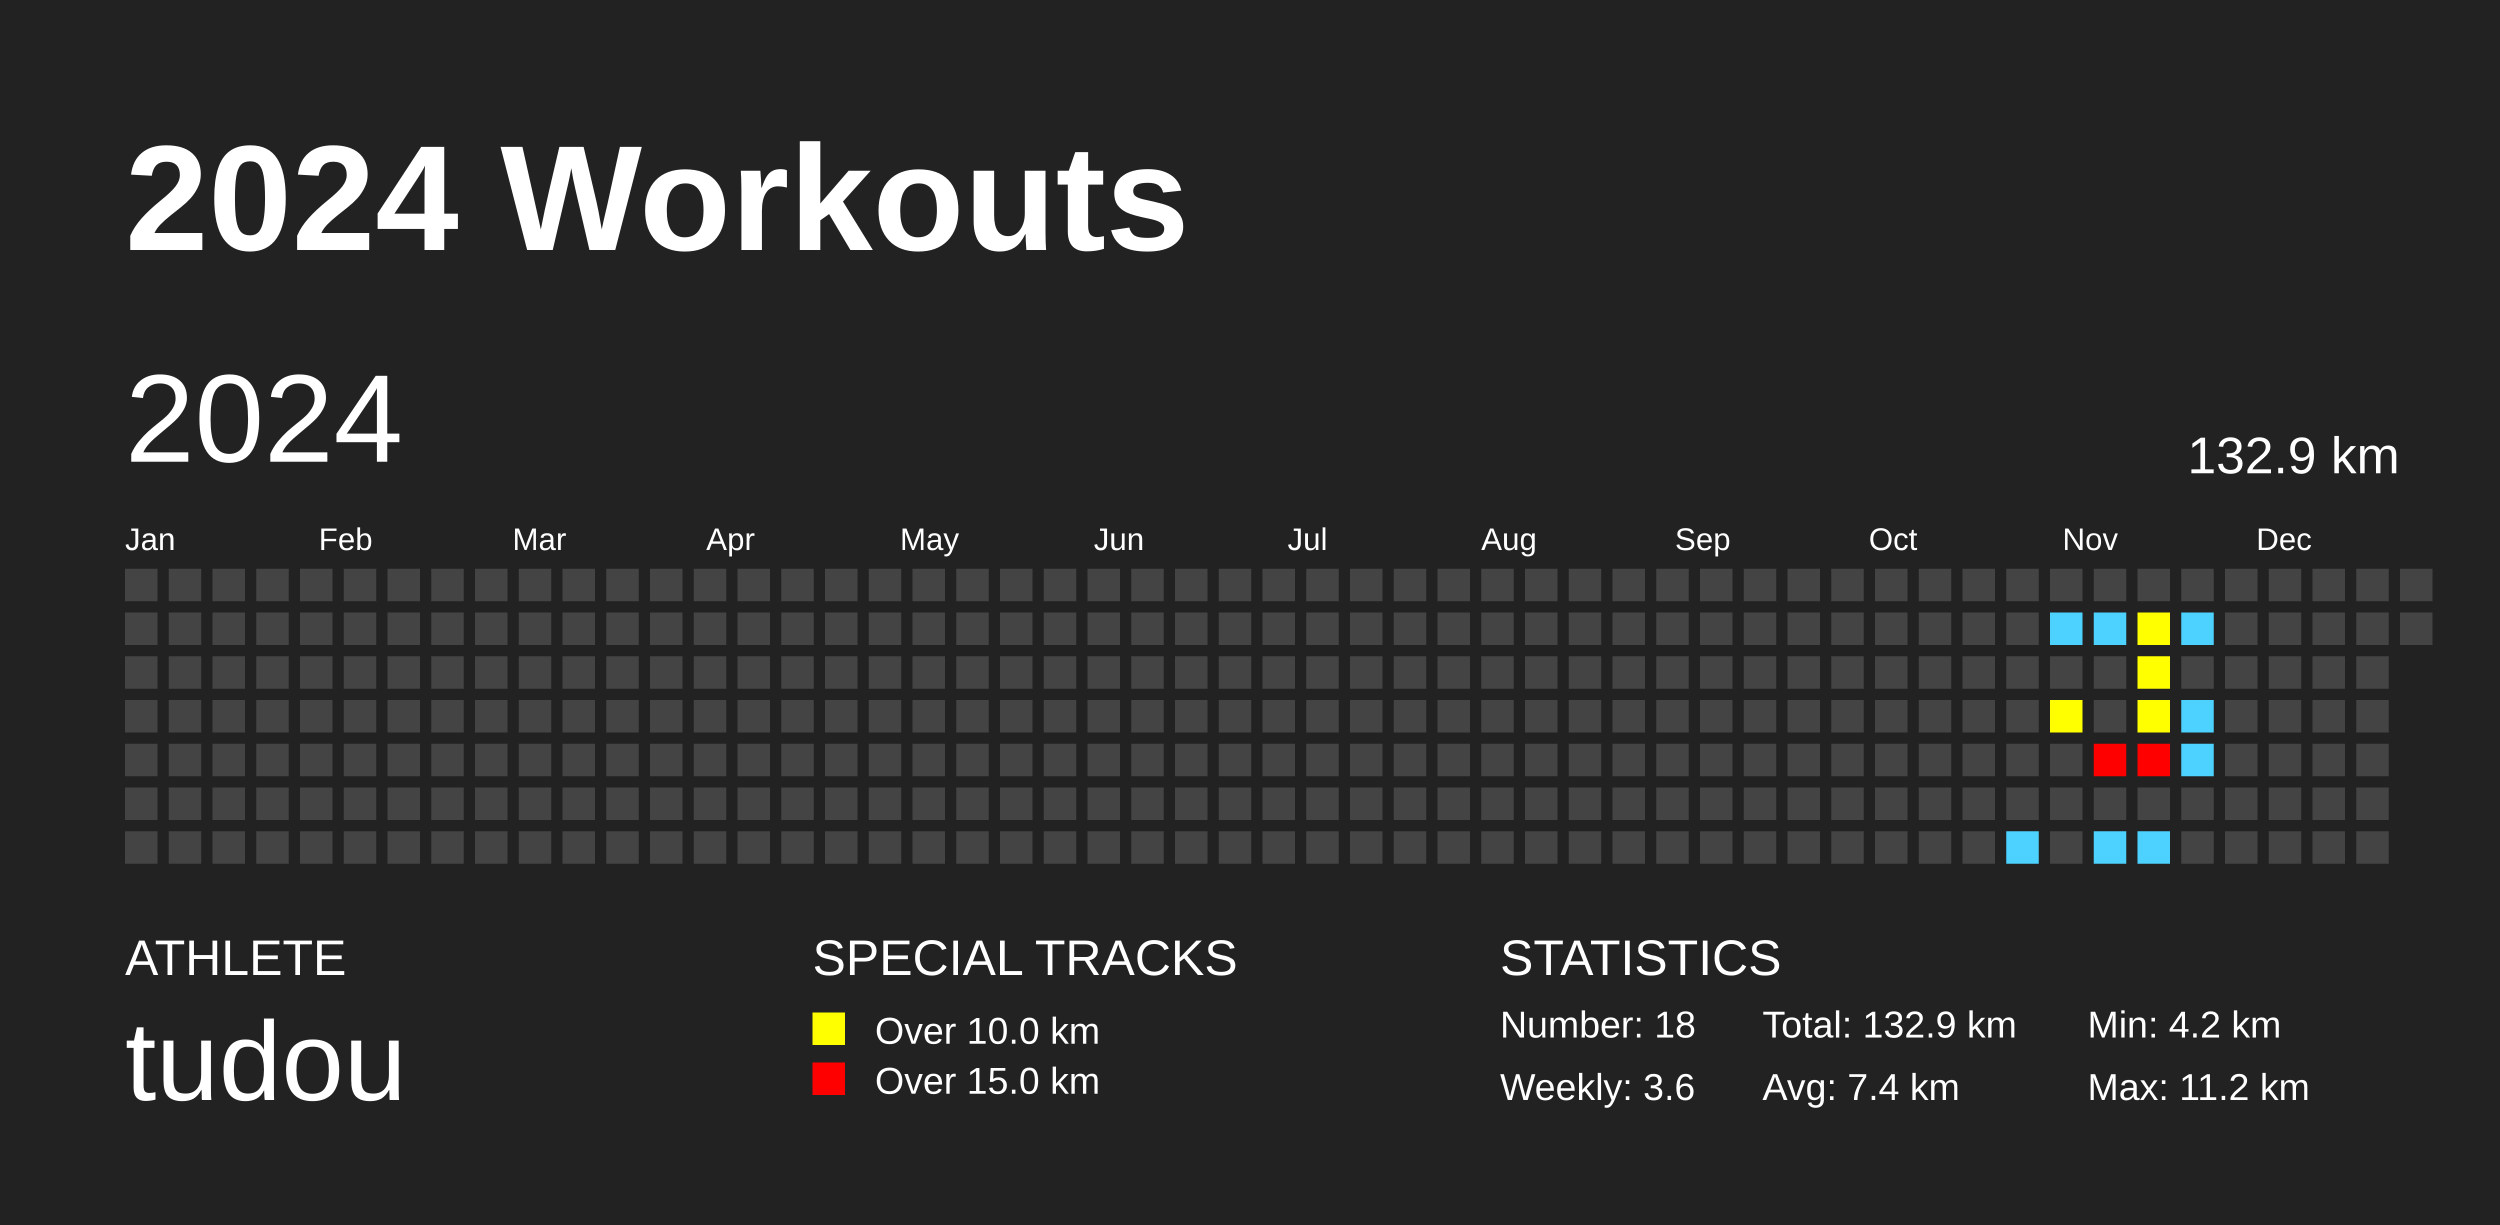
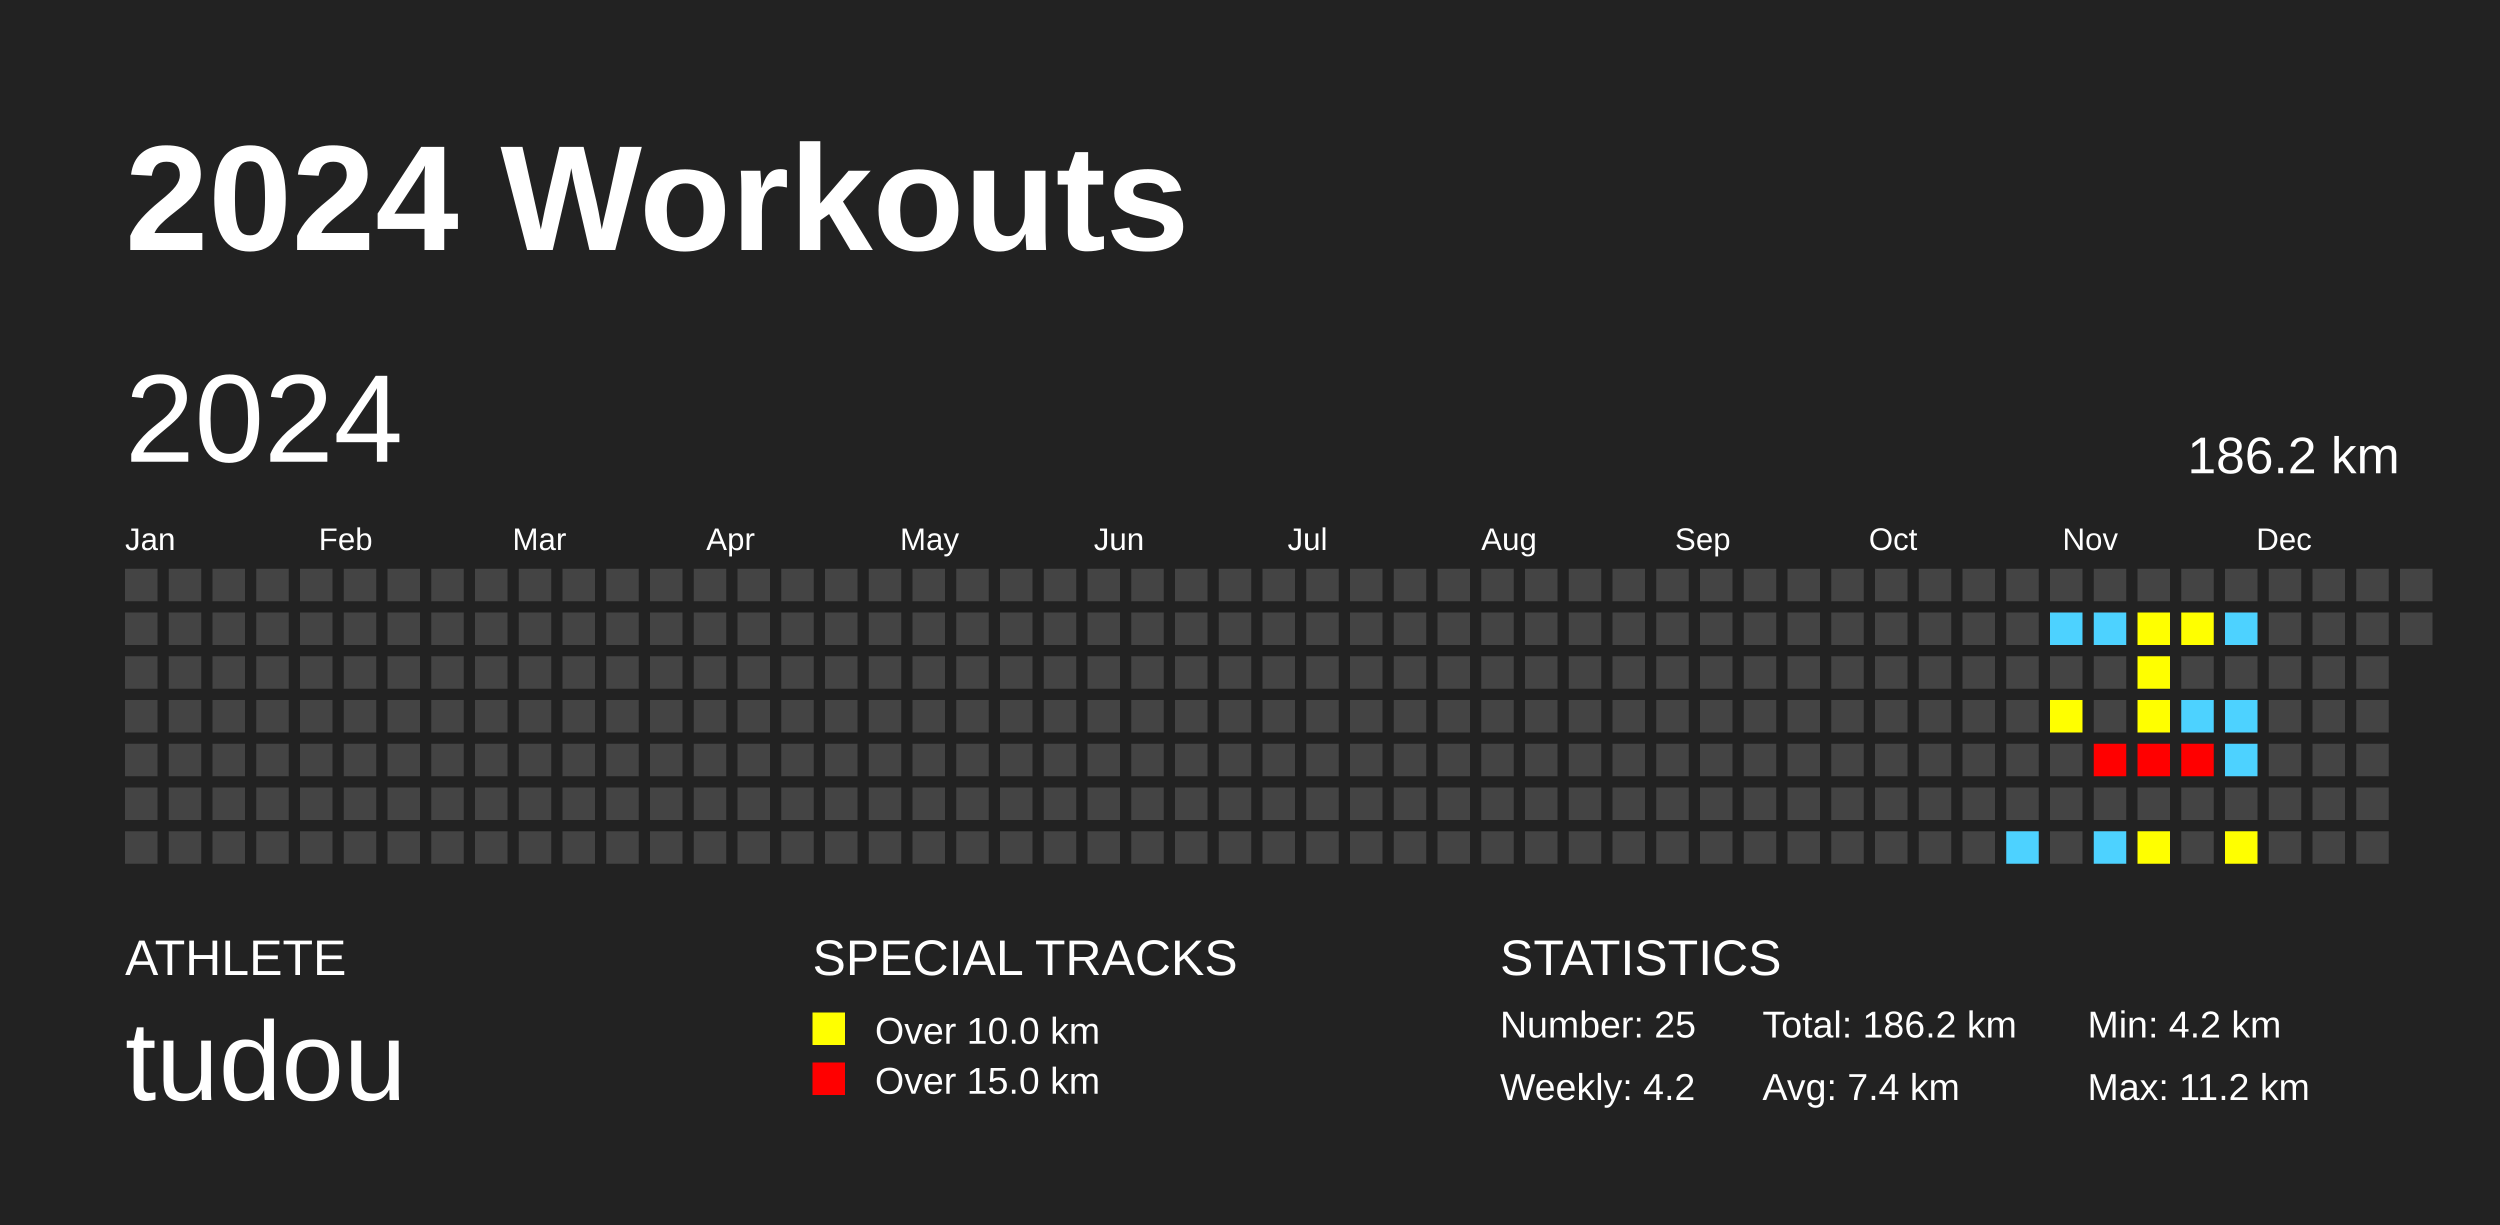
<svg xmlns="http://www.w3.org/2000/svg" baseProfile="full" height="98mm" version="1.1" viewBox="0,0,200,98" width="200mm">
  <defs />
  <rect fill="#222222" height="98" width="200" x="0" y="0" />
  <text fill="#FFFFFF" style="font-size:12px; font-family:Arial; font-weight:bold;" x="10" y="20">2024 Workouts</text>
  <text fill="#FFFFFF" style="font-size:4px; font-family:Arial" x="10" y="78">ATHLETE</text>
  <text fill="#FFFFFF" style="font-size:9px; font-family:Arial" x="10" y="88">tudou</text>
  <text fill="#FFFFFF" style="font-size:4px; font-family:Arial" x="65" y="78">SPECIAL TRACKS</text>
  <rect fill="yellow" height="2.6" width="2.6" x="65" y="81" />
  <text fill="#FFFFFF" style="font-size:3px; font-family:Arial" x="70" y="83.5">Over 10.0 km</text>
  <rect fill="red" height="2.6" width="2.6" x="65" y="85" />
  <text fill="#FFFFFF" style="font-size:3px; font-family:Arial" x="70" y="87.5">Over 15.0 km</text>
  <text fill="#FFFFFF" style="font-size:4px; font-family:Arial" x="120" y="78">STATISTICS</text>
-   <text fill="#FFFFFF" style="font-size:3px; font-family:Arial" x="120" y="83">Number: 18</text>
-   <text fill="#FFFFFF" style="font-size:3px; font-family:Arial" x="120" y="88">Weekly: 3.6</text>
-   <text fill="#FFFFFF" style="font-size:3px; font-family:Arial" x="141" y="83">Total: 132.9 km</text>
+   <text fill="#FFFFFF" style="font-size:3px; font-family:Arial" x="120" y="83">Number: 25</text>
+   <text fill="#FFFFFF" style="font-size:3px; font-family:Arial" x="120" y="88">Weekly: 4.2</text>
+   <text fill="#FFFFFF" style="font-size:3px; font-family:Arial" x="141" y="83">Total: 186.2 km</text>
  <text fill="#FFFFFF" style="font-size:3px; font-family:Arial" x="141" y="88">Avg: 7.4 km</text>
  <text fill="#FFFFFF" style="font-size:3px; font-family:Arial" x="167" y="83">Min: 4.2 km</text>
  <text fill="#FFFFFF" style="font-size:3px; font-family:Arial" x="167" y="88">Max: 11.2 km</text>
  <text dominant-baseline="hanging" fill="#FFFFFF" style="font-size:10.0px; font-family:Arial;" x="10" y="30">2024</text>
-   <text dominant-baseline="hanging" fill="#FFFFFF" style="font-size:4.125px; font-family:Arial;" x="175" y="35">132.9 km</text>
+   <text dominant-baseline="hanging" fill="#FFFFFF" style="font-size:4.125px; font-family:Arial;" x="175" y="35">186.2 km</text>
  <text fill="#FFFFFF" style="font-size:2.5px; font-family:Arial" x="10.0" y="44">Jan</text>
  <text fill="#FFFFFF" style="font-size:2.5px; font-family:Arial" x="25.5" y="44">Feb</text>
  <text fill="#FFFFFF" style="font-size:2.5px; font-family:Arial" x="41.0" y="44">Mar</text>
  <text fill="#FFFFFF" style="font-size:2.5px; font-family:Arial" x="56.5" y="44">Apr</text>
  <text fill="#FFFFFF" style="font-size:2.5px; font-family:Arial" x="72.0" y="44">May</text>
  <text fill="#FFFFFF" style="font-size:2.5px; font-family:Arial" x="87.5" y="44">Jun</text>
  <text fill="#FFFFFF" style="font-size:2.5px; font-family:Arial" x="103.0" y="44">Jul</text>
  <text fill="#FFFFFF" style="font-size:2.5px; font-family:Arial" x="118.5" y="44">Aug</text>
  <text fill="#FFFFFF" style="font-size:2.5px; font-family:Arial" x="134.0" y="44">Sep</text>
  <text fill="#FFFFFF" style="font-size:2.5px; font-family:Arial" x="149.5" y="44">Oct</text>
  <text fill="#FFFFFF" style="font-size:2.5px; font-family:Arial" x="165.0" y="44">Nov</text>
  <text fill="#FFFFFF" style="font-size:2.5px; font-family:Arial" x="180.5" y="44">Dec</text>
  <rect fill="#444444" height="2.6" width="2.6" x="10.0" y="45.5" />
  <rect fill="#444444" height="2.6" width="2.6" x="10.0" y="49.0" />
  <rect fill="#444444" height="2.6" width="2.6" x="10.0" y="52.5" />
  <rect fill="#444444" height="2.6" width="2.6" x="10.0" y="56.0" />
  <rect fill="#444444" height="2.6" width="2.6" x="10.0" y="59.5" />
  <rect fill="#444444" height="2.6" width="2.6" x="10.0" y="63.0" />
  <rect fill="#444444" height="2.6" width="2.6" x="10.0" y="66.5" />
  <rect fill="#444444" height="2.6" width="2.6" x="13.5" y="45.5" />
  <rect fill="#444444" height="2.6" width="2.6" x="13.5" y="49.0" />
  <rect fill="#444444" height="2.6" width="2.6" x="13.5" y="52.5" />
  <rect fill="#444444" height="2.6" width="2.6" x="13.5" y="56.0" />
  <rect fill="#444444" height="2.6" width="2.6" x="13.5" y="59.5" />
  <rect fill="#444444" height="2.6" width="2.6" x="13.5" y="63.0" />
  <rect fill="#444444" height="2.6" width="2.6" x="13.5" y="66.5" />
  <rect fill="#444444" height="2.6" width="2.6" x="17.0" y="45.5" />
  <rect fill="#444444" height="2.6" width="2.6" x="17.0" y="49.0" />
  <rect fill="#444444" height="2.6" width="2.6" x="17.0" y="52.5" />
  <rect fill="#444444" height="2.6" width="2.6" x="17.0" y="56.0" />
  <rect fill="#444444" height="2.6" width="2.6" x="17.0" y="59.5" />
  <rect fill="#444444" height="2.6" width="2.6" x="17.0" y="63.0" />
  <rect fill="#444444" height="2.6" width="2.6" x="17.0" y="66.5" />
  <rect fill="#444444" height="2.6" width="2.6" x="20.5" y="45.5" />
  <rect fill="#444444" height="2.6" width="2.6" x="20.5" y="49.0" />
  <rect fill="#444444" height="2.6" width="2.6" x="20.5" y="52.5" />
  <rect fill="#444444" height="2.6" width="2.6" x="20.5" y="56.0" />
  <rect fill="#444444" height="2.6" width="2.6" x="20.5" y="59.5" />
  <rect fill="#444444" height="2.6" width="2.6" x="20.5" y="63.0" />
  <rect fill="#444444" height="2.6" width="2.6" x="20.5" y="66.5" />
  <rect fill="#444444" height="2.6" width="2.6" x="24.0" y="45.5" />
  <rect fill="#444444" height="2.6" width="2.6" x="24.0" y="49.0" />
  <rect fill="#444444" height="2.6" width="2.6" x="24.0" y="52.5" />
  <rect fill="#444444" height="2.6" width="2.6" x="24.0" y="56.0" />
  <rect fill="#444444" height="2.6" width="2.6" x="24.0" y="59.5" />
  <rect fill="#444444" height="2.6" width="2.6" x="24.0" y="63.0" />
  <rect fill="#444444" height="2.6" width="2.6" x="24.0" y="66.5" />
  <rect fill="#444444" height="2.6" width="2.6" x="27.5" y="45.5" />
  <rect fill="#444444" height="2.6" width="2.6" x="27.5" y="49.0" />
  <rect fill="#444444" height="2.6" width="2.6" x="27.5" y="52.5" />
  <rect fill="#444444" height="2.6" width="2.6" x="27.5" y="56.0" />
  <rect fill="#444444" height="2.6" width="2.6" x="27.5" y="59.5" />
  <rect fill="#444444" height="2.6" width="2.6" x="27.5" y="63.0" />
  <rect fill="#444444" height="2.6" width="2.6" x="27.5" y="66.5" />
  <rect fill="#444444" height="2.6" width="2.6" x="31.0" y="45.5" />
  <rect fill="#444444" height="2.6" width="2.6" x="31.0" y="49.0" />
  <rect fill="#444444" height="2.6" width="2.6" x="31.0" y="52.5" />
  <rect fill="#444444" height="2.6" width="2.6" x="31.0" y="56.0" />
  <rect fill="#444444" height="2.6" width="2.6" x="31.0" y="59.5" />
  <rect fill="#444444" height="2.6" width="2.6" x="31.0" y="63.0" />
  <rect fill="#444444" height="2.6" width="2.6" x="31.0" y="66.5" />
  <rect fill="#444444" height="2.6" width="2.6" x="34.5" y="45.5" />
  <rect fill="#444444" height="2.6" width="2.6" x="34.5" y="49.0" />
  <rect fill="#444444" height="2.6" width="2.6" x="34.5" y="52.5" />
  <rect fill="#444444" height="2.6" width="2.6" x="34.5" y="56.0" />
  <rect fill="#444444" height="2.6" width="2.6" x="34.5" y="59.5" />
  <rect fill="#444444" height="2.6" width="2.6" x="34.5" y="63.0" />
  <rect fill="#444444" height="2.6" width="2.6" x="34.5" y="66.5" />
  <rect fill="#444444" height="2.6" width="2.6" x="38.0" y="45.5" />
  <rect fill="#444444" height="2.6" width="2.6" x="38.0" y="49.0" />
  <rect fill="#444444" height="2.6" width="2.6" x="38.0" y="52.5" />
  <rect fill="#444444" height="2.6" width="2.6" x="38.0" y="56.0" />
  <rect fill="#444444" height="2.6" width="2.6" x="38.0" y="59.5" />
  <rect fill="#444444" height="2.6" width="2.6" x="38.0" y="63.0" />
  <rect fill="#444444" height="2.6" width="2.6" x="38.0" y="66.5" />
  <rect fill="#444444" height="2.6" width="2.6" x="41.5" y="45.5" />
  <rect fill="#444444" height="2.6" width="2.6" x="41.5" y="49.0" />
  <rect fill="#444444" height="2.6" width="2.6" x="41.5" y="52.5" />
  <rect fill="#444444" height="2.6" width="2.6" x="41.5" y="56.0" />
  <rect fill="#444444" height="2.6" width="2.6" x="41.5" y="59.5" />
  <rect fill="#444444" height="2.6" width="2.6" x="41.5" y="63.0" />
  <rect fill="#444444" height="2.6" width="2.6" x="41.5" y="66.5" />
  <rect fill="#444444" height="2.6" width="2.6" x="45.0" y="45.5" />
  <rect fill="#444444" height="2.6" width="2.6" x="45.0" y="49.0" />
  <rect fill="#444444" height="2.6" width="2.6" x="45.0" y="52.5" />
  <rect fill="#444444" height="2.6" width="2.6" x="45.0" y="56.0" />
  <rect fill="#444444" height="2.6" width="2.6" x="45.0" y="59.5" />
  <rect fill="#444444" height="2.6" width="2.6" x="45.0" y="63.0" />
  <rect fill="#444444" height="2.6" width="2.6" x="45.0" y="66.5" />
  <rect fill="#444444" height="2.6" width="2.6" x="48.5" y="45.5" />
  <rect fill="#444444" height="2.6" width="2.6" x="48.5" y="49.0" />
  <rect fill="#444444" height="2.6" width="2.6" x="48.5" y="52.5" />
  <rect fill="#444444" height="2.6" width="2.6" x="48.5" y="56.0" />
  <rect fill="#444444" height="2.6" width="2.6" x="48.5" y="59.5" />
  <rect fill="#444444" height="2.6" width="2.6" x="48.5" y="63.0" />
  <rect fill="#444444" height="2.6" width="2.6" x="48.5" y="66.5" />
  <rect fill="#444444" height="2.6" width="2.6" x="52.0" y="45.5" />
  <rect fill="#444444" height="2.6" width="2.6" x="52.0" y="49.0" />
  <rect fill="#444444" height="2.6" width="2.6" x="52.0" y="52.5" />
  <rect fill="#444444" height="2.6" width="2.6" x="52.0" y="56.0" />
  <rect fill="#444444" height="2.6" width="2.6" x="52.0" y="59.5" />
  <rect fill="#444444" height="2.6" width="2.6" x="52.0" y="63.0" />
  <rect fill="#444444" height="2.6" width="2.6" x="52.0" y="66.5" />
  <rect fill="#444444" height="2.6" width="2.6" x="55.5" y="45.5" />
  <rect fill="#444444" height="2.6" width="2.6" x="55.5" y="49.0" />
  <rect fill="#444444" height="2.6" width="2.6" x="55.5" y="52.5" />
  <rect fill="#444444" height="2.6" width="2.6" x="55.5" y="56.0" />
  <rect fill="#444444" height="2.6" width="2.6" x="55.5" y="59.5" />
  <rect fill="#444444" height="2.6" width="2.6" x="55.5" y="63.0" />
  <rect fill="#444444" height="2.6" width="2.6" x="55.5" y="66.5" />
  <rect fill="#444444" height="2.6" width="2.6" x="59.0" y="45.5" />
  <rect fill="#444444" height="2.6" width="2.6" x="59.0" y="49.0" />
  <rect fill="#444444" height="2.6" width="2.6" x="59.0" y="52.5" />
  <rect fill="#444444" height="2.6" width="2.6" x="59.0" y="56.0" />
  <rect fill="#444444" height="2.6" width="2.6" x="59.0" y="59.5" />
  <rect fill="#444444" height="2.6" width="2.6" x="59.0" y="63.0" />
  <rect fill="#444444" height="2.6" width="2.6" x="59.0" y="66.5" />
  <rect fill="#444444" height="2.6" width="2.6" x="62.5" y="45.5" />
  <rect fill="#444444" height="2.6" width="2.6" x="62.5" y="49.0" />
  <rect fill="#444444" height="2.6" width="2.6" x="62.5" y="52.5" />
  <rect fill="#444444" height="2.6" width="2.6" x="62.5" y="56.0" />
  <rect fill="#444444" height="2.6" width="2.6" x="62.5" y="59.5" />
  <rect fill="#444444" height="2.6" width="2.6" x="62.5" y="63.0" />
  <rect fill="#444444" height="2.6" width="2.6" x="62.5" y="66.5" />
  <rect fill="#444444" height="2.6" width="2.6" x="66.0" y="45.5" />
  <rect fill="#444444" height="2.6" width="2.6" x="66.0" y="49.0" />
  <rect fill="#444444" height="2.6" width="2.6" x="66.0" y="52.5" />
  <rect fill="#444444" height="2.6" width="2.6" x="66.0" y="56.0" />
  <rect fill="#444444" height="2.6" width="2.6" x="66.0" y="59.5" />
  <rect fill="#444444" height="2.6" width="2.6" x="66.0" y="63.0" />
  <rect fill="#444444" height="2.6" width="2.6" x="66.0" y="66.5" />
  <rect fill="#444444" height="2.6" width="2.6" x="69.5" y="45.5" />
  <rect fill="#444444" height="2.6" width="2.6" x="69.5" y="49.0" />
  <rect fill="#444444" height="2.6" width="2.6" x="69.5" y="52.5" />
  <rect fill="#444444" height="2.6" width="2.6" x="69.5" y="56.0" />
  <rect fill="#444444" height="2.6" width="2.6" x="69.5" y="59.5" />
  <rect fill="#444444" height="2.6" width="2.6" x="69.5" y="63.0" />
  <rect fill="#444444" height="2.6" width="2.6" x="69.5" y="66.5" />
  <rect fill="#444444" height="2.6" width="2.6" x="73.0" y="45.5" />
  <rect fill="#444444" height="2.6" width="2.6" x="73.0" y="49.0" />
  <rect fill="#444444" height="2.6" width="2.6" x="73.0" y="52.5" />
  <rect fill="#444444" height="2.6" width="2.6" x="73.0" y="56.0" />
  <rect fill="#444444" height="2.6" width="2.6" x="73.0" y="59.5" />
  <rect fill="#444444" height="2.6" width="2.6" x="73.0" y="63.0" />
  <rect fill="#444444" height="2.6" width="2.6" x="73.0" y="66.5" />
  <rect fill="#444444" height="2.6" width="2.6" x="76.5" y="45.5" />
  <rect fill="#444444" height="2.6" width="2.6" x="76.5" y="49.0" />
  <rect fill="#444444" height="2.6" width="2.6" x="76.5" y="52.5" />
  <rect fill="#444444" height="2.6" width="2.6" x="76.5" y="56.0" />
  <rect fill="#444444" height="2.6" width="2.6" x="76.5" y="59.5" />
  <rect fill="#444444" height="2.6" width="2.6" x="76.5" y="63.0" />
  <rect fill="#444444" height="2.6" width="2.6" x="76.5" y="66.5" />
  <rect fill="#444444" height="2.6" width="2.6" x="80.0" y="45.5" />
  <rect fill="#444444" height="2.6" width="2.6" x="80.0" y="49.0" />
  <rect fill="#444444" height="2.6" width="2.6" x="80.0" y="52.5" />
  <rect fill="#444444" height="2.6" width="2.6" x="80.0" y="56.0" />
  <rect fill="#444444" height="2.6" width="2.6" x="80.0" y="59.5" />
  <rect fill="#444444" height="2.6" width="2.6" x="80.0" y="63.0" />
  <rect fill="#444444" height="2.6" width="2.6" x="80.0" y="66.5" />
  <rect fill="#444444" height="2.6" width="2.6" x="83.5" y="45.5" />
  <rect fill="#444444" height="2.6" width="2.6" x="83.5" y="49.0" />
  <rect fill="#444444" height="2.6" width="2.6" x="83.5" y="52.5" />
  <rect fill="#444444" height="2.6" width="2.6" x="83.5" y="56.0" />
  <rect fill="#444444" height="2.6" width="2.6" x="83.5" y="59.5" />
  <rect fill="#444444" height="2.6" width="2.6" x="83.5" y="63.0" />
  <rect fill="#444444" height="2.6" width="2.6" x="83.5" y="66.5" />
  <rect fill="#444444" height="2.6" width="2.6" x="87.0" y="45.5" />
  <rect fill="#444444" height="2.6" width="2.6" x="87.0" y="49.0" />
  <rect fill="#444444" height="2.6" width="2.6" x="87.0" y="52.5" />
  <rect fill="#444444" height="2.6" width="2.6" x="87.0" y="56.0" />
  <rect fill="#444444" height="2.6" width="2.6" x="87.0" y="59.5" />
  <rect fill="#444444" height="2.6" width="2.6" x="87.0" y="63.0" />
  <rect fill="#444444" height="2.6" width="2.6" x="87.0" y="66.5" />
  <rect fill="#444444" height="2.6" width="2.6" x="90.5" y="45.5" />
  <rect fill="#444444" height="2.6" width="2.6" x="90.5" y="49.0" />
  <rect fill="#444444" height="2.6" width="2.6" x="90.5" y="52.5" />
  <rect fill="#444444" height="2.6" width="2.6" x="90.5" y="56.0" />
  <rect fill="#444444" height="2.6" width="2.6" x="90.5" y="59.5" />
  <rect fill="#444444" height="2.6" width="2.6" x="90.5" y="63.0" />
  <rect fill="#444444" height="2.6" width="2.6" x="90.5" y="66.5" />
  <rect fill="#444444" height="2.6" width="2.6" x="94.0" y="45.5" />
  <rect fill="#444444" height="2.6" width="2.6" x="94.0" y="49.0" />
  <rect fill="#444444" height="2.6" width="2.6" x="94.0" y="52.5" />
  <rect fill="#444444" height="2.6" width="2.6" x="94.0" y="56.0" />
  <rect fill="#444444" height="2.6" width="2.6" x="94.0" y="59.5" />
  <rect fill="#444444" height="2.6" width="2.6" x="94.0" y="63.0" />
  <rect fill="#444444" height="2.6" width="2.6" x="94.0" y="66.5" />
  <rect fill="#444444" height="2.6" width="2.6" x="97.5" y="45.5" />
  <rect fill="#444444" height="2.6" width="2.6" x="97.5" y="49.0" />
  <rect fill="#444444" height="2.6" width="2.6" x="97.5" y="52.5" />
  <rect fill="#444444" height="2.6" width="2.6" x="97.5" y="56.0" />
  <rect fill="#444444" height="2.6" width="2.6" x="97.5" y="59.5" />
  <rect fill="#444444" height="2.6" width="2.6" x="97.5" y="63.0" />
  <rect fill="#444444" height="2.6" width="2.6" x="97.5" y="66.5" />
  <rect fill="#444444" height="2.6" width="2.6" x="101.0" y="45.5" />
  <rect fill="#444444" height="2.6" width="2.6" x="101.0" y="49.0" />
  <rect fill="#444444" height="2.6" width="2.6" x="101.0" y="52.5" />
  <rect fill="#444444" height="2.6" width="2.6" x="101.0" y="56.0" />
  <rect fill="#444444" height="2.6" width="2.6" x="101.0" y="59.5" />
  <rect fill="#444444" height="2.6" width="2.6" x="101.0" y="63.0" />
  <rect fill="#444444" height="2.6" width="2.6" x="101.0" y="66.5" />
  <rect fill="#444444" height="2.6" width="2.6" x="104.5" y="45.5" />
  <rect fill="#444444" height="2.6" width="2.6" x="104.5" y="49.0" />
  <rect fill="#444444" height="2.6" width="2.6" x="104.5" y="52.5" />
  <rect fill="#444444" height="2.6" width="2.6" x="104.5" y="56.0" />
  <rect fill="#444444" height="2.6" width="2.6" x="104.5" y="59.5" />
  <rect fill="#444444" height="2.6" width="2.6" x="104.5" y="63.0" />
  <rect fill="#444444" height="2.6" width="2.6" x="104.5" y="66.5" />
  <rect fill="#444444" height="2.6" width="2.6" x="108.0" y="45.5" />
  <rect fill="#444444" height="2.6" width="2.6" x="108.0" y="49.0" />
  <rect fill="#444444" height="2.6" width="2.6" x="108.0" y="52.5" />
  <rect fill="#444444" height="2.6" width="2.6" x="108.0" y="56.0" />
  <rect fill="#444444" height="2.6" width="2.6" x="108.0" y="59.5" />
  <rect fill="#444444" height="2.6" width="2.6" x="108.0" y="63.0" />
  <rect fill="#444444" height="2.6" width="2.6" x="108.0" y="66.5" />
  <rect fill="#444444" height="2.6" width="2.6" x="111.5" y="45.5" />
  <rect fill="#444444" height="2.6" width="2.6" x="111.5" y="49.0" />
  <rect fill="#444444" height="2.6" width="2.6" x="111.5" y="52.5" />
  <rect fill="#444444" height="2.6" width="2.6" x="111.5" y="56.0" />
  <rect fill="#444444" height="2.6" width="2.6" x="111.5" y="59.5" />
  <rect fill="#444444" height="2.6" width="2.6" x="111.5" y="63.0" />
  <rect fill="#444444" height="2.6" width="2.6" x="111.5" y="66.5" />
  <rect fill="#444444" height="2.6" width="2.6" x="115.0" y="45.5" />
  <rect fill="#444444" height="2.6" width="2.6" x="115.0" y="49.0" />
  <rect fill="#444444" height="2.6" width="2.6" x="115.0" y="52.5" />
  <rect fill="#444444" height="2.6" width="2.6" x="115.0" y="56.0" />
  <rect fill="#444444" height="2.6" width="2.6" x="115.0" y="59.5" />
  <rect fill="#444444" height="2.6" width="2.6" x="115.0" y="63.0" />
  <rect fill="#444444" height="2.6" width="2.6" x="115.0" y="66.5" />
  <rect fill="#444444" height="2.6" width="2.6" x="118.5" y="45.5" />
  <rect fill="#444444" height="2.6" width="2.6" x="118.5" y="49.0" />
  <rect fill="#444444" height="2.6" width="2.6" x="118.5" y="52.5" />
  <rect fill="#444444" height="2.6" width="2.6" x="118.5" y="56.0" />
  <rect fill="#444444" height="2.6" width="2.6" x="118.5" y="59.5" />
  <rect fill="#444444" height="2.6" width="2.6" x="118.5" y="63.0" />
  <rect fill="#444444" height="2.6" width="2.6" x="118.5" y="66.5" />
  <rect fill="#444444" height="2.6" width="2.6" x="122.0" y="45.5" />
  <rect fill="#444444" height="2.6" width="2.6" x="122.0" y="49.0" />
  <rect fill="#444444" height="2.6" width="2.6" x="122.0" y="52.5" />
  <rect fill="#444444" height="2.6" width="2.6" x="122.0" y="56.0" />
  <rect fill="#444444" height="2.6" width="2.6" x="122.0" y="59.5" />
  <rect fill="#444444" height="2.6" width="2.6" x="122.0" y="63.0" />
  <rect fill="#444444" height="2.6" width="2.6" x="122.0" y="66.5" />
  <rect fill="#444444" height="2.6" width="2.6" x="125.5" y="45.5" />
  <rect fill="#444444" height="2.6" width="2.6" x="125.5" y="49.0" />
  <rect fill="#444444" height="2.6" width="2.6" x="125.5" y="52.5" />
  <rect fill="#444444" height="2.6" width="2.6" x="125.5" y="56.0" />
  <rect fill="#444444" height="2.6" width="2.6" x="125.5" y="59.5" />
  <rect fill="#444444" height="2.6" width="2.6" x="125.5" y="63.0" />
  <rect fill="#444444" height="2.6" width="2.6" x="125.5" y="66.5" />
  <rect fill="#444444" height="2.6" width="2.6" x="129.0" y="45.5" />
  <rect fill="#444444" height="2.6" width="2.6" x="129.0" y="49.0" />
  <rect fill="#444444" height="2.6" width="2.6" x="129.0" y="52.5" />
  <rect fill="#444444" height="2.6" width="2.6" x="129.0" y="56.0" />
  <rect fill="#444444" height="2.6" width="2.6" x="129.0" y="59.5" />
  <rect fill="#444444" height="2.6" width="2.6" x="129.0" y="63.0" />
  <rect fill="#444444" height="2.6" width="2.6" x="129.0" y="66.5" />
  <rect fill="#444444" height="2.6" width="2.6" x="132.5" y="45.5" />
  <rect fill="#444444" height="2.6" width="2.6" x="132.5" y="49.0" />
  <rect fill="#444444" height="2.6" width="2.6" x="132.5" y="52.5" />
  <rect fill="#444444" height="2.6" width="2.6" x="132.5" y="56.0" />
  <rect fill="#444444" height="2.6" width="2.6" x="132.5" y="59.5" />
  <rect fill="#444444" height="2.6" width="2.6" x="132.5" y="63.0" />
  <rect fill="#444444" height="2.6" width="2.6" x="132.5" y="66.5" />
  <rect fill="#444444" height="2.6" width="2.6" x="136.0" y="45.5" />
  <rect fill="#444444" height="2.6" width="2.6" x="136.0" y="49.0" />
  <rect fill="#444444" height="2.6" width="2.6" x="136.0" y="52.5" />
  <rect fill="#444444" height="2.6" width="2.6" x="136.0" y="56.0" />
  <rect fill="#444444" height="2.6" width="2.6" x="136.0" y="59.5" />
  <rect fill="#444444" height="2.6" width="2.6" x="136.0" y="63.0" />
  <rect fill="#444444" height="2.6" width="2.6" x="136.0" y="66.5" />
  <rect fill="#444444" height="2.6" width="2.6" x="139.5" y="45.5" />
  <rect fill="#444444" height="2.6" width="2.6" x="139.5" y="49.0" />
  <rect fill="#444444" height="2.6" width="2.6" x="139.5" y="52.5" />
  <rect fill="#444444" height="2.6" width="2.6" x="139.5" y="56.0" />
  <rect fill="#444444" height="2.6" width="2.6" x="139.5" y="59.5" />
  <rect fill="#444444" height="2.6" width="2.6" x="139.5" y="63.0" />
  <rect fill="#444444" height="2.6" width="2.6" x="139.5" y="66.5" />
  <rect fill="#444444" height="2.6" width="2.6" x="143.0" y="45.5" />
  <rect fill="#444444" height="2.6" width="2.6" x="143.0" y="49.0" />
  <rect fill="#444444" height="2.6" width="2.6" x="143.0" y="52.5" />
  <rect fill="#444444" height="2.6" width="2.6" x="143.0" y="56.0" />
  <rect fill="#444444" height="2.6" width="2.6" x="143.0" y="59.5" />
  <rect fill="#444444" height="2.6" width="2.6" x="143.0" y="63.0" />
  <rect fill="#444444" height="2.6" width="2.6" x="143.0" y="66.5" />
  <rect fill="#444444" height="2.6" width="2.6" x="146.5" y="45.5" />
  <rect fill="#444444" height="2.6" width="2.6" x="146.5" y="49.0" />
  <rect fill="#444444" height="2.6" width="2.6" x="146.5" y="52.5" />
  <rect fill="#444444" height="2.6" width="2.6" x="146.5" y="56.0" />
  <rect fill="#444444" height="2.6" width="2.6" x="146.5" y="59.5" />
  <rect fill="#444444" height="2.6" width="2.6" x="146.5" y="63.0" />
  <rect fill="#444444" height="2.6" width="2.6" x="146.5" y="66.5" />
  <rect fill="#444444" height="2.6" width="2.6" x="150.0" y="45.5" />
  <rect fill="#444444" height="2.6" width="2.6" x="150.0" y="49.0" />
  <rect fill="#444444" height="2.6" width="2.6" x="150.0" y="52.5" />
  <rect fill="#444444" height="2.6" width="2.6" x="150.0" y="56.0" />
  <rect fill="#444444" height="2.6" width="2.6" x="150.0" y="59.5" />
  <rect fill="#444444" height="2.6" width="2.6" x="150.0" y="63.0" />
  <rect fill="#444444" height="2.6" width="2.6" x="150.0" y="66.5" />
  <rect fill="#444444" height="2.6" width="2.6" x="153.5" y="45.5" />
  <rect fill="#444444" height="2.6" width="2.6" x="153.5" y="49.0" />
  <rect fill="#444444" height="2.6" width="2.6" x="153.5" y="52.5" />
  <rect fill="#444444" height="2.6" width="2.6" x="153.5" y="56.0" />
  <rect fill="#444444" height="2.6" width="2.6" x="153.5" y="59.5" />
  <rect fill="#444444" height="2.6" width="2.6" x="153.5" y="63.0" />
  <rect fill="#444444" height="2.6" width="2.6" x="153.5" y="66.5" />
  <rect fill="#444444" height="2.6" width="2.6" x="157.0" y="45.5" />
  <rect fill="#444444" height="2.6" width="2.6" x="157.0" y="49.0" />
  <rect fill="#444444" height="2.6" width="2.6" x="157.0" y="52.5" />
  <rect fill="#444444" height="2.6" width="2.6" x="157.0" y="56.0" />
  <rect fill="#444444" height="2.6" width="2.6" x="157.0" y="59.5" />
  <rect fill="#444444" height="2.6" width="2.6" x="157.0" y="63.0" />
  <rect fill="#444444" height="2.6" width="2.6" x="157.0" y="66.5" />
  <rect fill="#444444" height="2.6" width="2.6" x="160.5" y="45.5" />
  <rect fill="#444444" height="2.6" width="2.6" x="160.5" y="49.0" />
  <rect fill="#444444" height="2.6" width="2.6" x="160.5" y="52.5" />
  <rect fill="#444444" height="2.6" width="2.6" x="160.5" y="56.0" />
  <rect fill="#444444" height="2.6" width="2.6" x="160.5" y="59.5" />
  <rect fill="#444444" height="2.6" width="2.6" x="160.5" y="63.0" />
  <rect fill="#4DD2FF" height="2.6" width="2.6" x="160.5" y="66.5" />
  <rect fill="#444444" height="2.6" width="2.6" x="164.0" y="45.5" />
  <rect fill="#4DD2FF" height="2.6" width="2.6" x="164.0" y="49.0" />
  <rect fill="#444444" height="2.6" width="2.6" x="164.0" y="52.5" />
  <rect fill="yellow" height="2.6" width="2.6" x="164.0" y="56.0" />
  <rect fill="#444444" height="2.6" width="2.6" x="164.0" y="59.5" />
  <rect fill="#444444" height="2.6" width="2.6" x="164.0" y="63.0" />
  <rect fill="#444444" height="2.6" width="2.6" x="164.0" y="66.5" />
  <rect fill="#444444" height="2.6" width="2.6" x="167.5" y="45.5" />
  <rect fill="#4DD2FF" height="2.6" width="2.6" x="167.5" y="49.0" />
  <rect fill="#444444" height="2.6" width="2.6" x="167.5" y="52.5" />
  <rect fill="#444444" height="2.6" width="2.6" x="167.5" y="56.0" />
  <rect fill="red" height="2.6" width="2.6" x="167.5" y="59.5" />
  <rect fill="#444444" height="2.6" width="2.6" x="167.5" y="63.0" />
  <rect fill="#4DD2FF" height="2.6" width="2.6" x="167.5" y="66.5" />
  <rect fill="#444444" height="2.6" width="2.6" x="171.0" y="45.5" />
  <rect fill="yellow" height="2.6" width="2.6" x="171.0" y="49.0" />
  <rect fill="yellow" height="2.6" width="2.6" x="171.0" y="52.5" />
  <rect fill="yellow" height="2.6" width="2.6" x="171.0" y="56.0" />
  <rect fill="red" height="2.6" width="2.6" x="171.0" y="59.5" />
  <rect fill="#444444" height="2.6" width="2.6" x="171.0" y="63.0" />
-   <rect fill="#4DD2FF" height="2.6" width="2.6" x="171.0" y="66.5" />
+   <rect fill="yellow" height="2.6" width="2.6" x="171.0" y="66.5" />
  <rect fill="#444444" height="2.6" width="2.6" x="174.5" y="45.5" />
-   <rect fill="#4DD2FF" height="2.6" width="2.6" x="174.5" y="49.0" />
+   <rect fill="yellow" height="2.6" width="2.6" x="174.5" y="49.0" />
  <rect fill="#444444" height="2.6" width="2.6" x="174.5" y="52.5" />
  <rect fill="#4DD2FF" height="2.6" width="2.6" x="174.5" y="56.0" />
-   <rect fill="#4DD2FF" height="2.6" width="2.6" x="174.5" y="59.5" />
+   <rect fill="red" height="2.6" width="2.6" x="174.5" y="59.5" />
  <rect fill="#444444" height="2.6" width="2.6" x="174.5" y="63.0" />
  <rect fill="#444444" height="2.6" width="2.6" x="174.5" y="66.5" />
  <rect fill="#444444" height="2.6" width="2.6" x="178.0" y="45.5" />
-   <rect fill="#444444" height="2.6" width="2.6" x="178.0" y="49.0" />
+   <rect fill="#4DD2FF" height="2.6" width="2.6" x="178.0" y="49.0" />
  <rect fill="#444444" height="2.6" width="2.6" x="178.0" y="52.5" />
-   <rect fill="#444444" height="2.6" width="2.6" x="178.0" y="56.0" />
-   <rect fill="#444444" height="2.6" width="2.6" x="178.0" y="59.5" />
+   <rect fill="#4DD2FF" height="2.6" width="2.6" x="178.0" y="56.0" />
+   <rect fill="#4DD2FF" height="2.6" width="2.6" x="178.0" y="59.5" />
  <rect fill="#444444" height="2.6" width="2.6" x="178.0" y="63.0" />
-   <rect fill="#444444" height="2.6" width="2.6" x="178.0" y="66.5" />
+   <rect fill="yellow" height="2.6" width="2.6" x="178.0" y="66.5" />
  <rect fill="#444444" height="2.6" width="2.6" x="181.5" y="45.5" />
  <rect fill="#444444" height="2.6" width="2.6" x="181.5" y="49.0" />
  <rect fill="#444444" height="2.6" width="2.6" x="181.5" y="52.5" />
  <rect fill="#444444" height="2.6" width="2.6" x="181.5" y="56.0" />
  <rect fill="#444444" height="2.6" width="2.6" x="181.5" y="59.5" />
  <rect fill="#444444" height="2.6" width="2.6" x="181.5" y="63.0" />
  <rect fill="#444444" height="2.6" width="2.6" x="181.5" y="66.5" />
  <rect fill="#444444" height="2.6" width="2.6" x="185.0" y="45.5" />
  <rect fill="#444444" height="2.6" width="2.6" x="185.0" y="49.0" />
  <rect fill="#444444" height="2.6" width="2.6" x="185.0" y="52.5" />
  <rect fill="#444444" height="2.6" width="2.6" x="185.0" y="56.0" />
  <rect fill="#444444" height="2.6" width="2.6" x="185.0" y="59.5" />
  <rect fill="#444444" height="2.6" width="2.6" x="185.0" y="63.0" />
  <rect fill="#444444" height="2.6" width="2.6" x="185.0" y="66.5" />
  <rect fill="#444444" height="2.6" width="2.6" x="188.5" y="45.5" />
  <rect fill="#444444" height="2.6" width="2.6" x="188.5" y="49.0" />
  <rect fill="#444444" height="2.6" width="2.6" x="188.5" y="52.5" />
  <rect fill="#444444" height="2.6" width="2.6" x="188.5" y="56.0" />
  <rect fill="#444444" height="2.6" width="2.6" x="188.5" y="59.5" />
  <rect fill="#444444" height="2.6" width="2.6" x="188.5" y="63.0" />
  <rect fill="#444444" height="2.6" width="2.6" x="188.5" y="66.5" />
  <rect fill="#444444" height="2.6" width="2.6" x="192.0" y="45.5" />
  <rect fill="#444444" height="2.6" width="2.6" x="192.0" y="49.0" />
</svg>
